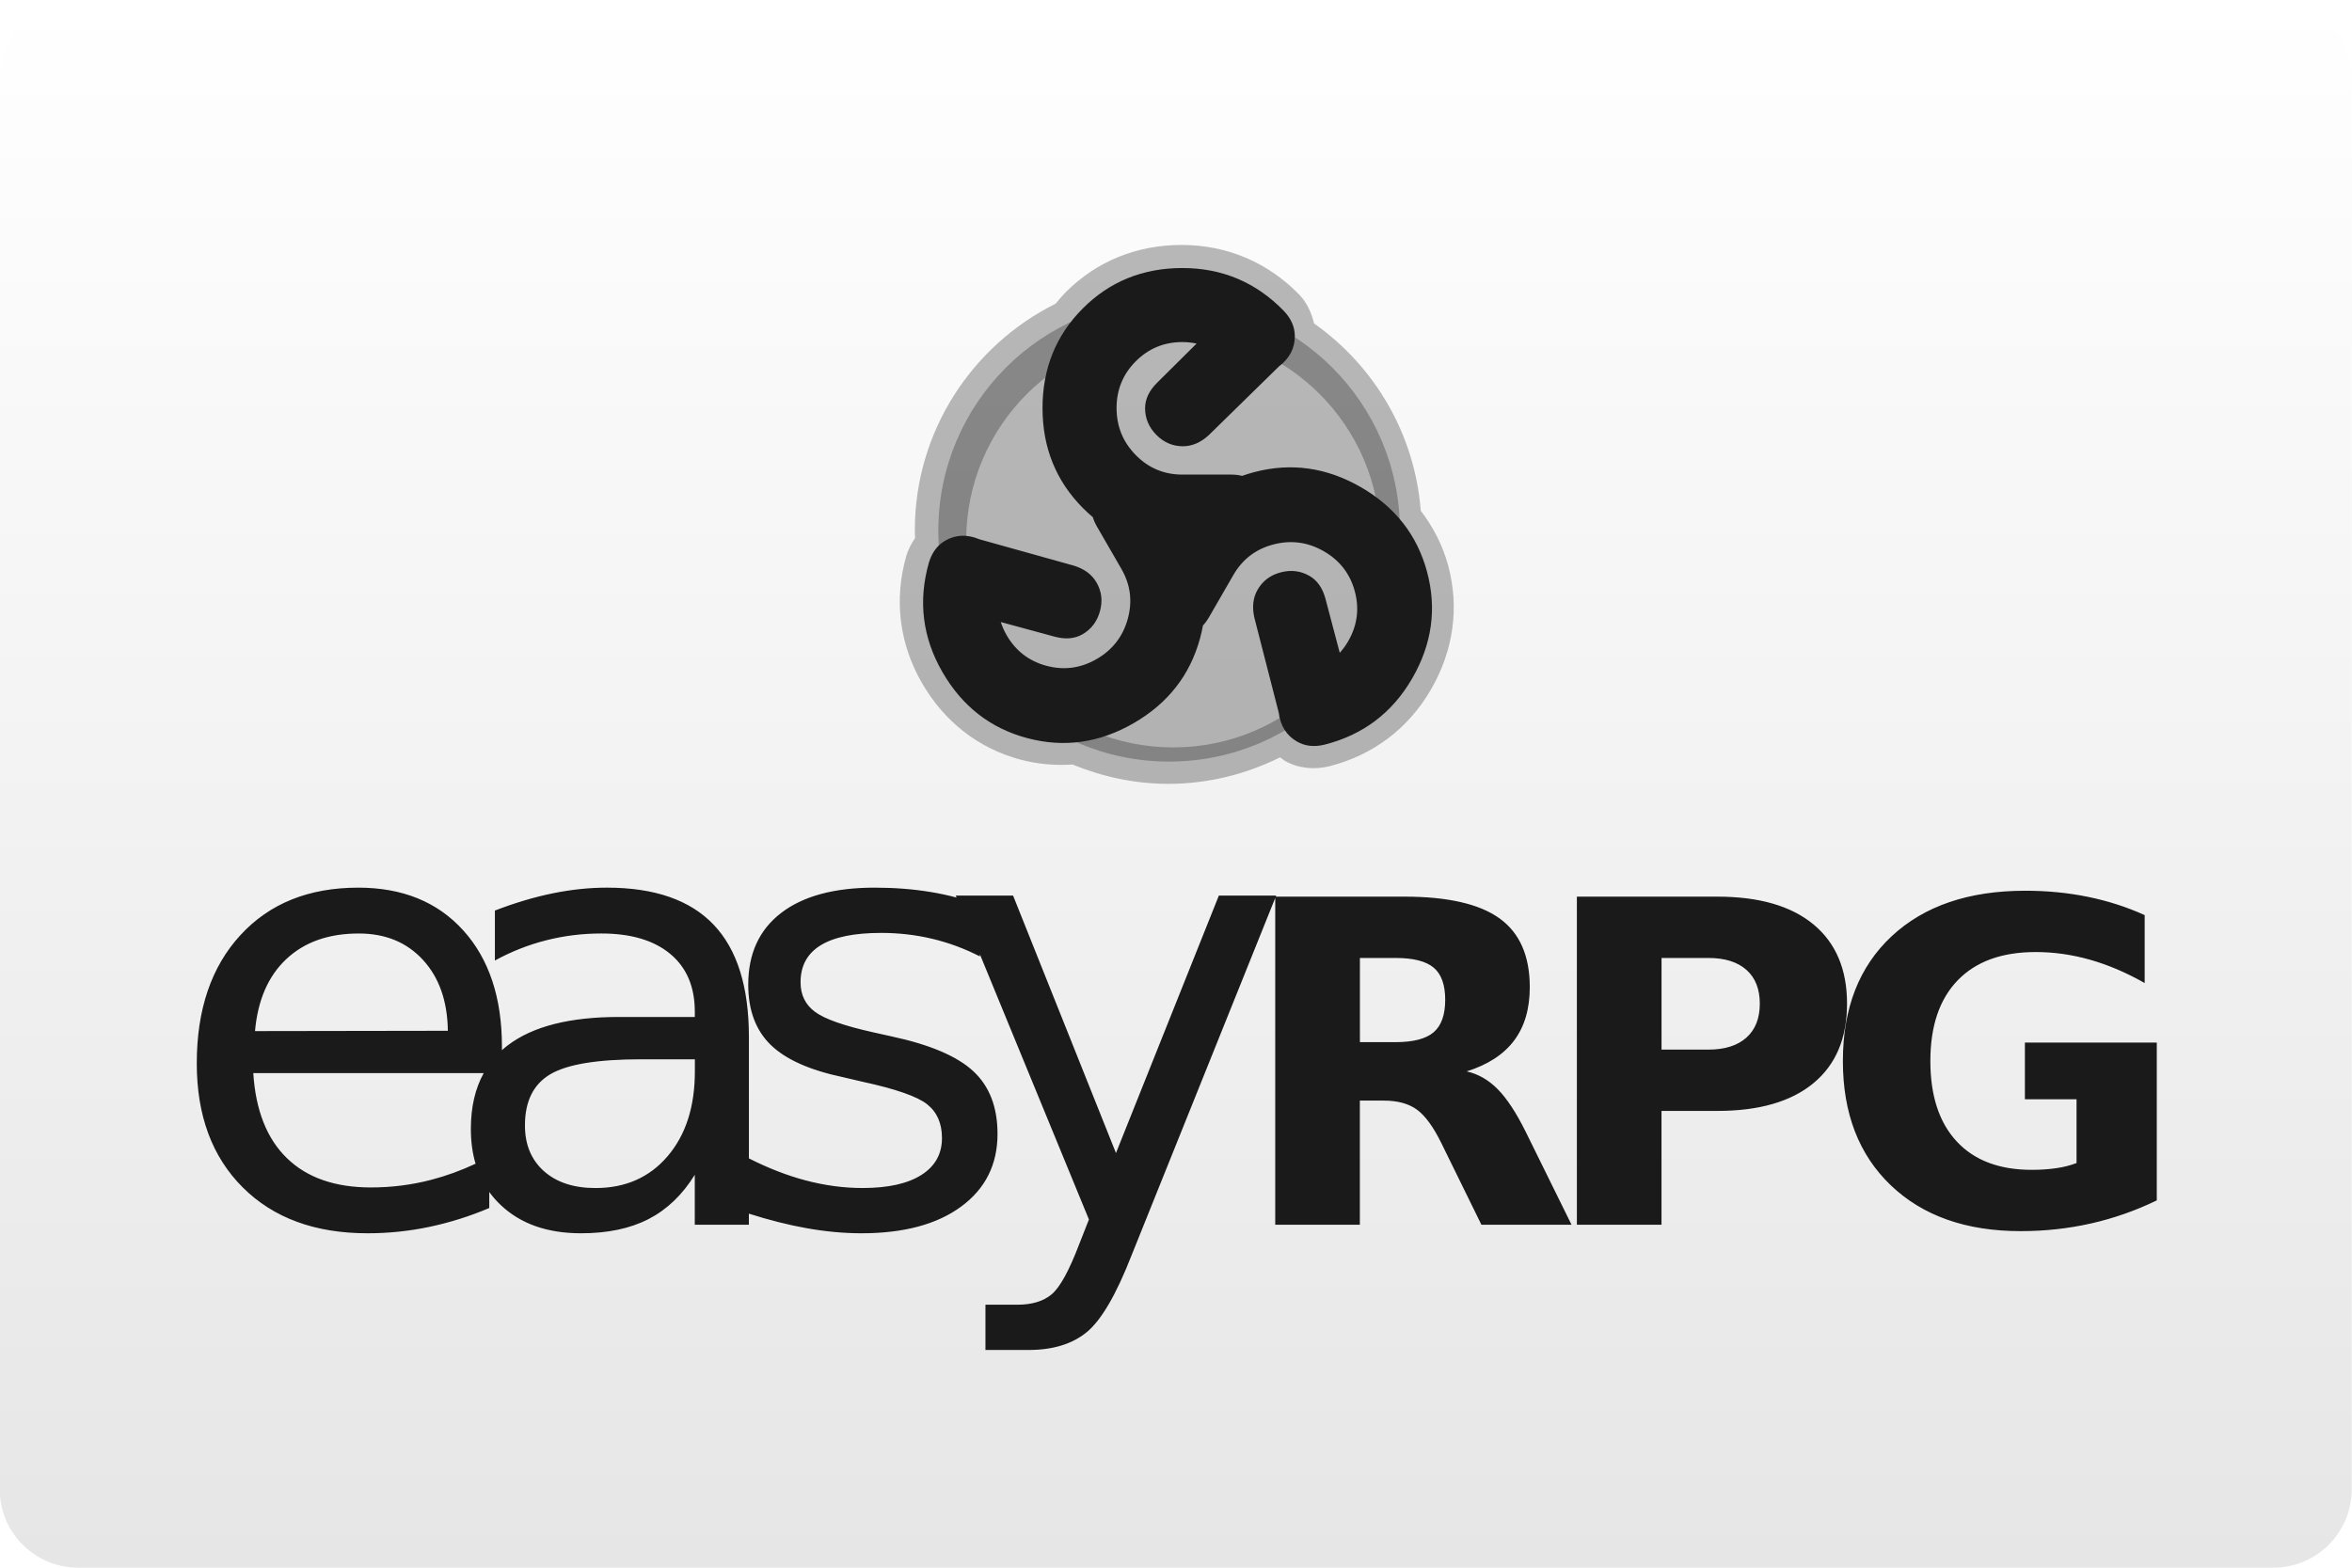
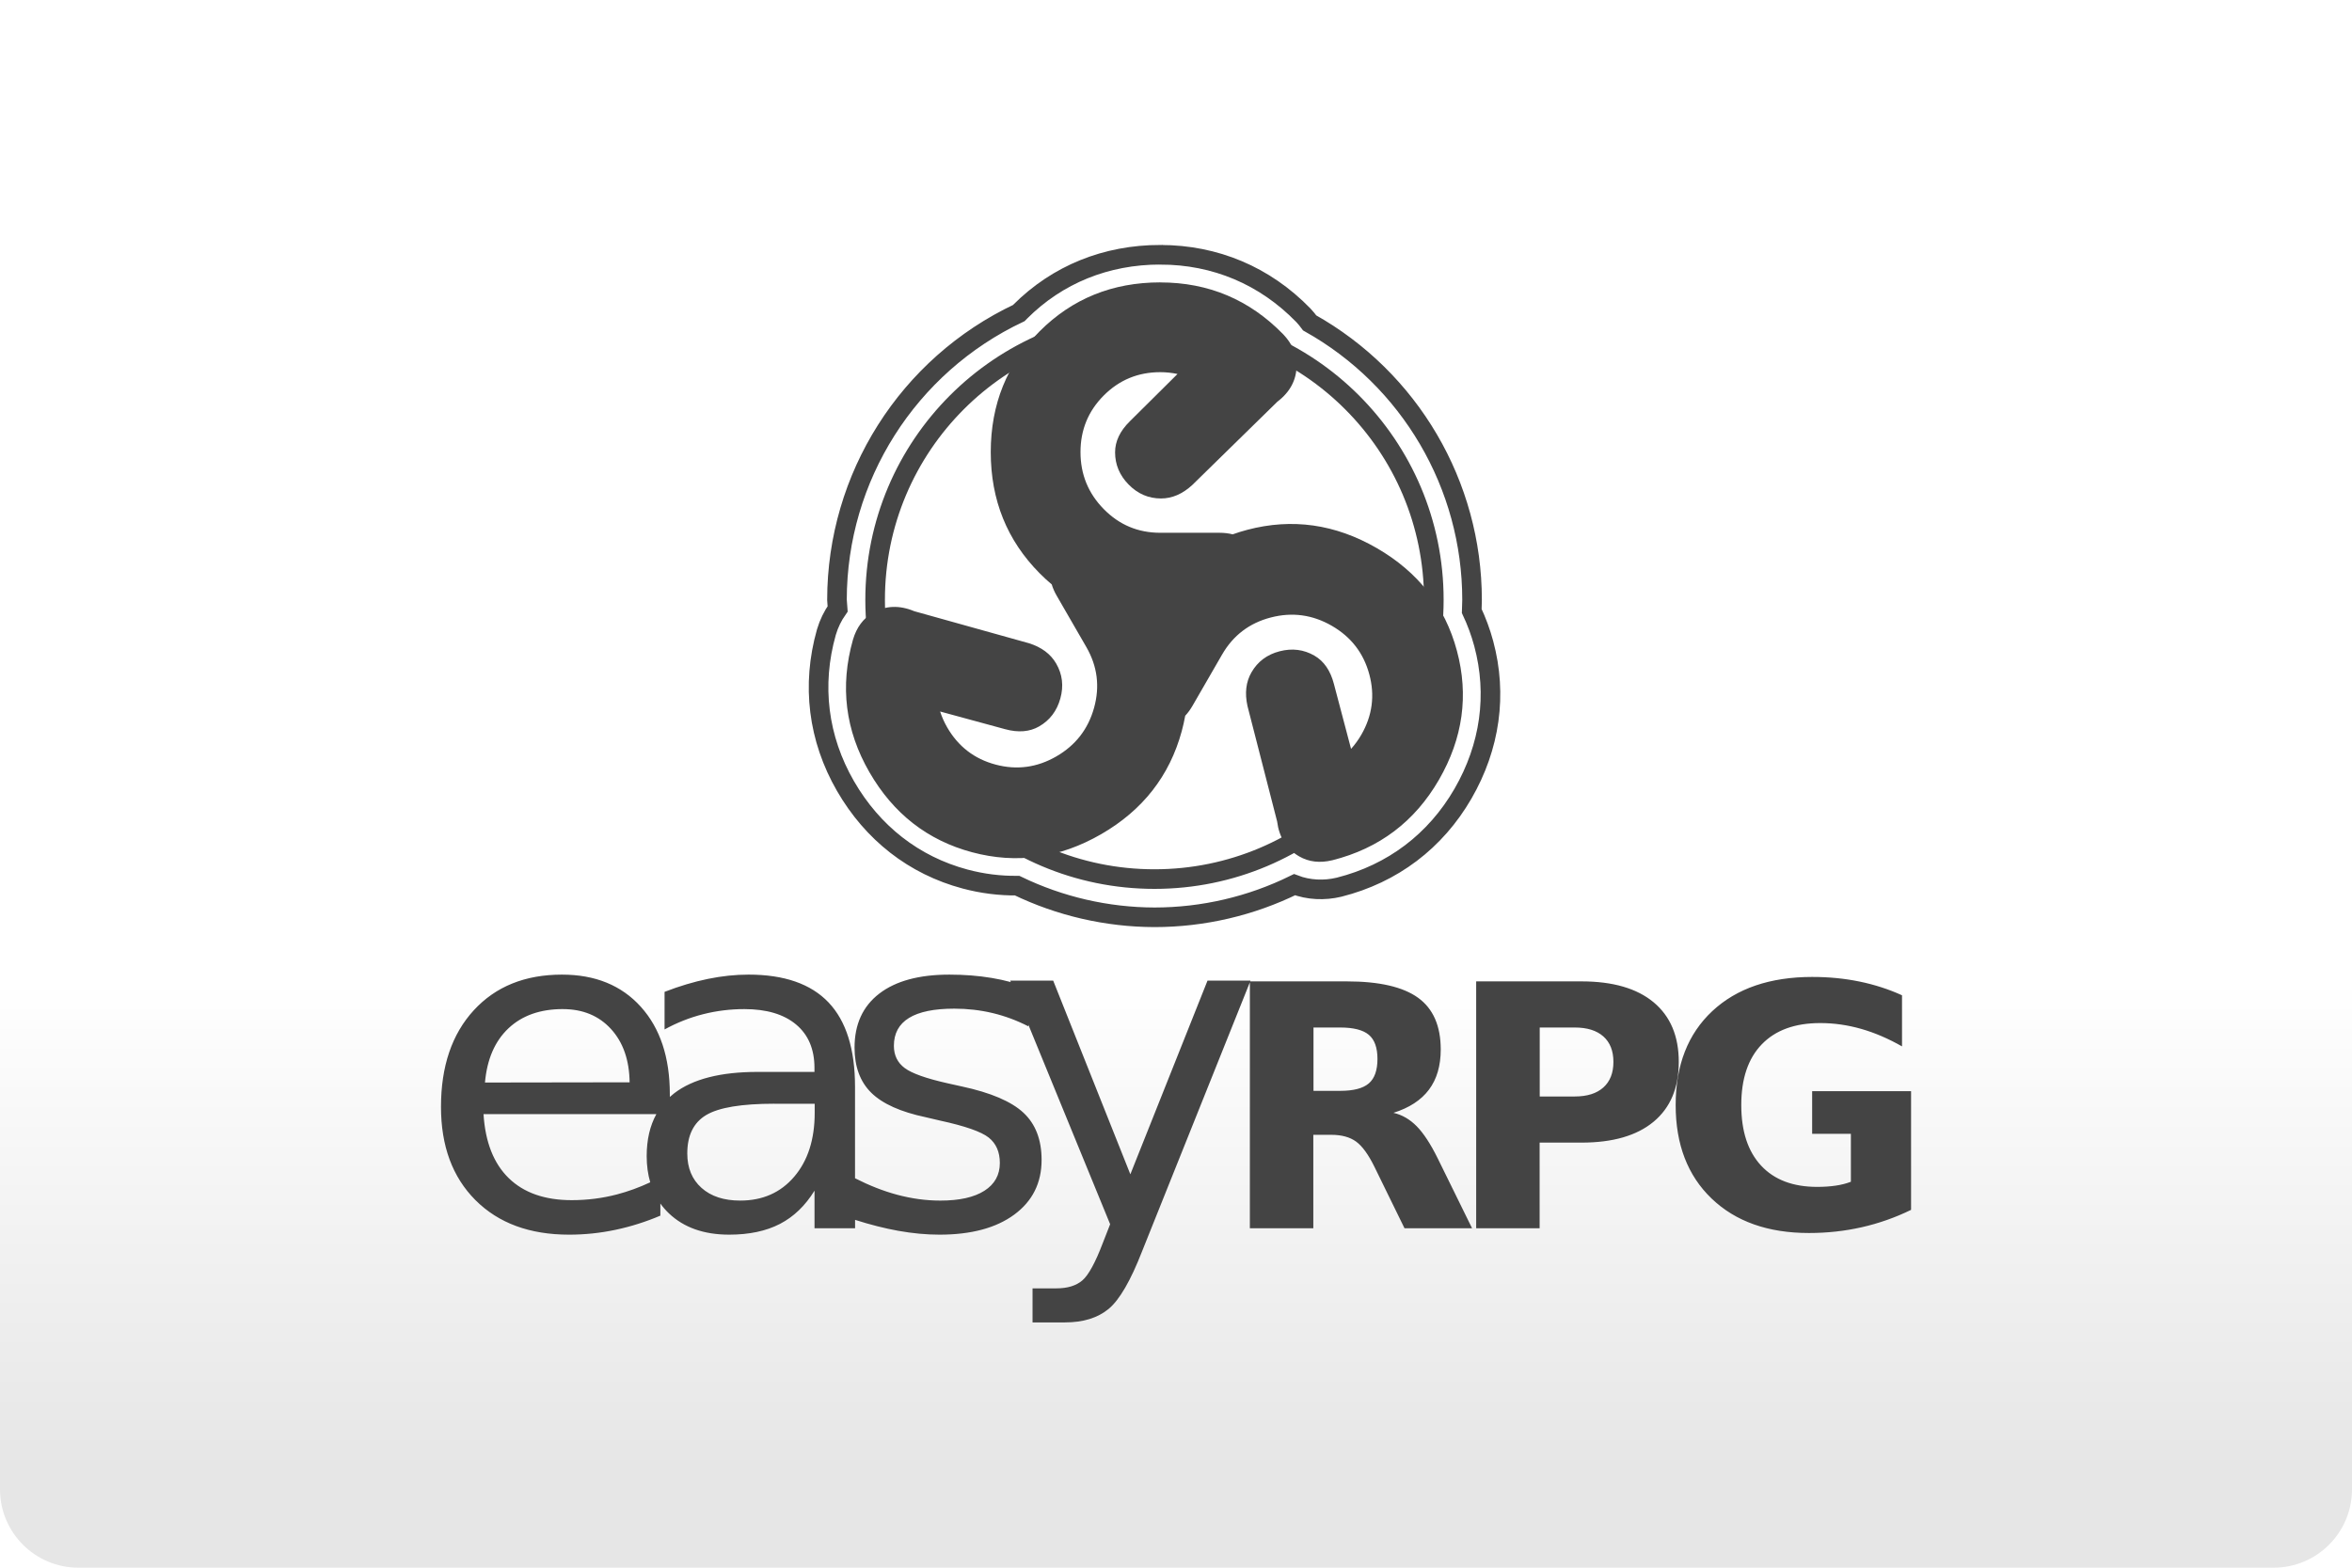
- <svg xmlns="http://www.w3.org/2000/svg" width="480" height="320" version="1.1" viewBox="0 0 480 320">
+ <svg xmlns="http://www.w3.org/2000/svg" width="480" height="320" version="1.1" viewBox="0 0 480 320" xml:space="preserve">
  <defs>
-     <linearGradient id="a" x1="81.598" x2="81.598" y2="84.667" gradientTransform="matrix(3.7795 0 0 3.7795 -.056445 0)" gradientUnits="userSpaceOnUse">
+     <linearGradient id="a" x2="0" y1="200" y2="300" gradientUnits="userSpaceOnUse">
      <stop stop-color="#fff" offset="0" />
      <stop stop-color="#e6e6e6" offset="1" />
    </linearGradient>
  </defs>
-   <rect x="-.056" width="480" height="320" ry="16" fill="url(#a)" stroke-linecap="square" stroke-linejoin="round" stroke-width="2" style="paint-order:stroke fill markers" />
-   <path d="m73.094 181.19c-10.079 0-18.089 3.23-24.029 9.688-5.939 6.46-8.908 15.189-8.908 26.187 0 10.639 3.129 19.078 9.389 25.318 6.259 6.24 14.747 9.357 25.466 9.357 4.28 0 8.501-0.44 12.66-1.319 4.16-0.879 8.219-2.159 12.179-3.839v-3.271c0.68 0.939 1.452 1.82 2.315 2.641 4.059 3.86 9.528 5.788 16.408 5.788 5.439 0 10.039-0.967 13.799-2.908 3.759-1.94 6.899-4.951 9.419-9.031v10.2h11.04v-2.268c4.096 1.302 8.002 2.291 11.717 2.957 3.9 0.699 7.65 1.05 11.25 1.05 8.639 0 15.428-1.819 20.368-5.46 4.939-3.639 7.409-8.578 7.409-14.817 0-5.479-1.648-9.751-4.948-12.811-3.3-3.059-8.871-5.427-16.709-7.107l-3.78-0.842c-5.92-1.319-9.859-2.707-11.818-4.167-1.961-1.46-2.942-3.47-2.942-6.03 0-3.36 1.371-5.879 4.111-7.559 2.739-1.679 6.849-2.52 12.329-2.52 3.599 0 7.077 0.401 10.437 1.201 3.36 0.801 6.601 2 9.721 3.599v-0.435l22.253 54.13-1.981 5.04c-2.04 5.359-3.901 8.76-5.58 10.2-1.68 1.44-4.039 2.159-7.077 2.159h-6.48v9.239h8.819c4.959 0 8.917-1.219 11.877-3.659 2.959-2.44 6.001-7.661 9.12-15.659l29.323-72.945v66.705h17.27v-25.345h4.891c2.811 0 5.061 0.615 6.751 1.84 1.689 1.227 3.357 3.513 5.002 6.862l8.165 16.642h18.394l-9.377-19.021c-1.915-3.857-3.806-6.736-5.674-8.636-1.87-1.899-3.987-3.115-6.349-3.654 4.307-1.345 7.531-3.44 9.669-6.282 2.138-2.841 3.207-6.474 3.207-10.901 0-6.398-2.058-11.078-6.168-14.039-4.113-2.961-10.581-4.442-19.402-4.442h-26.269l0.086-0.217h-11.7l-20.998 52.554-20.998-52.554h-11.7l0.168 0.408c-1.664-0.451-3.398-0.826-5.202-1.126-3.6-0.6-7.439-0.902-11.519-0.902-8.24 0-14.599 1.721-19.078 5.16-4.479 3.44-6.719 8.32-6.719 14.639 0 5.199 1.52 9.289 4.56 12.268 3.039 2.98 7.98 5.19 14.82 6.63l3.839 0.899c6.839 1.48 11.27 3.021 13.29 4.619 2.019 1.6 3.029 3.9 3.029 6.899 0 3.24-1.4 5.75-4.199 7.529-2.8 1.78-6.8 2.668-11.998 2.668-3.88 0-7.799-0.528-11.758-1.588-3.761-1.006-7.578-2.498-11.447-4.461v-24.787c0-10.238-2.402-17.878-7.201-22.917-4.799-5.04-12.059-7.559-21.778-7.559-3.599 0-7.297 0.388-11.097 1.168-3.8 0.78-7.722 1.95-11.761 3.51v10.198c3.36-1.839 6.861-3.217 10.501-4.138 3.639-0.92 7.378-1.381 11.218-1.381 6.038 0 10.728 1.391 14.069 4.17 3.339 2.781 5.01 6.71 5.01 11.788v1.082h-15.479c-10.04 0-17.588 1.918-22.648 5.758-0.431 0.327-0.841 0.669-1.235 1.023v-0.721c0-9.998-2.631-17.91-7.89-23.73-5.26-5.819-12.409-8.728-21.447-8.728zm340.24 0.627c-11.545 0-20.635 3.093-27.275 9.283-6.639 6.192-9.96 14.686-9.96 25.481 0 10.677 3.26 19.132 9.78 25.367 6.52 6.235 15.356 9.355 26.511 9.355 4.935 0 9.722-0.524 14.357-1.571 4.635-1.047 9.107-2.615 13.414-4.708v-32.21h-26.917v11.576h10.541v13.009c-1.227 0.479-2.608 0.83-4.148 1.055-1.54 0.223-3.208 0.336-5.003 0.336-6.611 0-11.71-1.931-15.299-5.788-3.589-3.859-5.383-9.332-5.383-16.42 0-7.147 1.862-12.641 5.585-16.484 3.723-3.843 9.023-5.766 15.901-5.766 3.708 0 7.41 0.524 11.104 1.571 3.693 1.047 7.408 2.632 11.146 4.755v-13.863c-3.619-1.644-7.466-2.885-11.549-3.723-4.082-0.837-8.352-1.255-12.808-1.255zm-91.521 1.21v66.973h17.27v-23.238h11.396c8.523 0 15.065-1.89 19.627-5.674 4.56-3.782 6.84-9.187 6.84-16.215 0-6.998-2.28-12.389-6.84-16.173-4.562-3.783-11.103-5.674-19.627-5.674zm-248.59 7.52c5.439 0 9.808 1.8 13.107 5.4 3.3 3.601 4.989 8.42 5.069 14.459l-39.356 0.062c0.56-6.319 2.688-11.219 6.388-14.698 3.699-3.48 8.631-5.222 14.79-5.222zm204.31 4.995h7.268c3.618 0 6.213 0.658 7.784 1.974 1.57 1.316 2.354 3.501 2.354 6.551 0 3.081-0.785 5.292-2.354 6.638-1.571 1.346-4.166 2.021-7.784 2.021h-7.268zm61.557 0h9.555c3.349 0 5.937 0.808 7.762 2.423 1.823 1.615 2.737 3.919 2.737 6.909 0 2.991-0.914 5.299-2.737 6.929-1.825 1.63-4.413 2.446-7.762 2.446h-9.555v-18.705zm-208.26 20.684h10.981v2.46c0 7.2-1.851 12.968-5.551 17.307-3.7 4.341-8.608 6.512-14.728 6.512-4.439 0-7.948-1.151-10.529-3.451-2.579-2.3-3.871-5.408-3.871-9.328 0-4.919 1.72-8.399 5.161-10.439 3.44-2.04 9.618-3.061 18.537-3.061zm-79.136 2.819h47.021c-1.747 3.158-2.621 6.958-2.621 11.401 0 2.572 0.321 4.938 0.961 7.097-2.995 1.395-6.007 2.489-9.037 3.28-3.98 1.04-8.091 1.561-12.329 1.561-7.319 0-13.028-1.99-17.127-5.971-4.1-3.979-6.39-9.769-6.87-17.369z" fill="#1a1a1a" stroke-width=".27" />
-   <g transform="matrix(1.1669 0 0 1.1669 257.42 81.577)" fill="#1a1a1a">
-     <path d="m-13.953-27.062c-7.808 0-14.83 2.829-20.217 8.223-0.656 0.656-1.236 1.356-1.816 2.055-14.583 7.266-24.621 22.295-24.621 39.654 0 0.455 0.029 0.893 0.043 1.34-0.654 0.971-1.203 2.009-1.535 3.133l-0.012 0.043c-2.159 7.622-1.204 15.327 2.756 22.186 3.904 6.762 9.866 11.428 17.23 13.396 3.03 0.81 6.081 1.053 9.098 0.855 5.183 2.123 10.821 3.383 16.756 3.383 7.024 0 13.642-1.72 19.555-4.639 0.278 0.199 0.528 0.439 0.824 0.609 2.302 1.329 5.133 1.589 7.703 0.971l0.023-0.004 0.021-0.006c7.68-1.941 13.875-6.622 17.834-13.48 3.904-6.761 4.965-14.258 2.988-21.619-0.96-3.575-2.64-6.766-4.801-9.607-1.045-13.537-8.167-25.356-18.658-32.758-0.448-1.85-1.238-3.616-2.549-4.996l-0.016-0.018-0.016-0.016c-5.522-5.68-12.673-8.705-20.592-8.705z" color="#000000" fill-opacity=".3" style="-inkscape-stroke:none" />
-     <path transform="matrix(.85698 0 0 .85698 -220.47 -69.911)" d="m238.44 61.246a47.104 47.104 0 0 0-47.104 47.104 47.104 47.104 0 0 0 47.104 47.105 47.104 47.104 0 0 0 47.105-47.105 47.104 47.104 0 0 0-47.105-47.104zm0.84 6.809a42.254 42.254 0 0 1 42.254 42.254 42.254 42.254 0 0 1-42.254 42.256 42.254 42.254 0 0 1-42.254-42.256 42.254 42.254 0 0 1 42.254-42.254z" fill-opacity=".3" />
-     <path d="m28.986 30.139c-1.725-6.425-5.584-11.365-11.573-14.823-5.989-3.458-12.21-4.337-18.665-2.635-0.724 0.191-1.429 0.41-2.116 0.655-0.589-0.15-1.225-0.226-1.908-0.226h-8.537c-3.197 0-5.915-1.138-8.153-3.415-2.238-2.276-3.357-5.017-3.357-8.225 0-3.205 1.118-5.93 3.355-8.175 2.236-2.244 4.952-3.367 8.148-3.367 0.829 0 1.66 0.088 2.492 0.261l-6.885 6.835c-1.415 1.396-2.122 2.887-2.122 4.471 0 1.776 0.655 3.33 1.966 4.661 1.312 1.331 2.861 1.997 4.653 1.997 1.599 0 3.101-0.645 4.509-1.935l12.278-12.023c1.854-1.41 2.782-3.174 2.782-5.291 0-1.602-0.639-3.078-1.919-4.424-4.861-5.001-10.776-7.503-17.746-7.503-6.907 0-12.71 2.353-17.41 7.059-4.701 4.706-7.051 10.518-7.051 17.433s2.349 12.742 7.051 17.481c0.566 0.57 1.148 1.106 1.746 1.608 0.165 0.544 0.404 1.091 0.721 1.64l4.269 7.393c1.599 2.769 1.972 5.692 1.119 8.768-0.852 3.076-2.667 5.416-5.444 7.02-2.776 1.602-5.695 1.997-8.757 1.182-3.062-0.814-5.392-2.605-6.99-5.373-0.415-0.718-0.754-1.481-1.02-2.288l9.361 2.545c1.917 0.527 3.561 0.394 4.933-0.398 1.538-0.888 2.556-2.232 3.054-4.033 0.497-1.802 0.299-3.477-0.597-5.028-0.799-1.385-2.109-2.364-3.93-2.938l-16.551-4.621c-2.148-0.9-4.139-0.822-5.973 0.237-1.388 0.801-2.345 2.093-2.872 3.873-1.901 6.71-1.109 13.084 2.375 19.12 3.454 5.981 8.393 9.83 14.819 11.547 6.426 1.718 12.634 0.847 18.623-2.611 5.989-3.458 9.861-8.406 11.614-14.847 0.204-0.75 0.371-1.496 0.505-2.24 0.386-0.413 0.737-0.891 1.052-1.436l4.269-7.393c1.599-2.769 3.943-4.554 7.034-5.354 3.09-0.8 6.024-0.399 8.801 1.205 2.776 1.602 4.577 3.933 5.402 6.993 0.826 3.058 0.44 5.972-1.158 8.74-0.415 0.718-0.906 1.394-1.472 2.027l-2.477-9.379c-0.502-1.924-1.438-3.281-2.811-4.073-1.538-0.888-3.211-1.098-5.02-0.628-1.809 0.47-3.16 1.48-4.056 3.031-0.799 1.385-0.993 3.008-0.579 4.872l4.273 16.644c0.294 2.31 1.358 3.995 3.191 5.054 1.388 0.801 2.985 0.985 4.79 0.55 6.761-1.709 11.886-5.581 15.37-11.617 3.453-5.981 4.316-12.183 2.591-18.606z" color="#000000" style="-inkscape-stroke:none;paint-order:stroke fill markers" />
-   </g>
-   <style type="text/css">.st0{fill:#FC0C18;}
- 	.st1{fill:#FC0C18;}</style>
+   <rect width="480" height="320" ry="16" fill="url(#a)" />
+   <path d="m236.8 52c-11.05 0-21 4.006-28.62 11.64-0.083 0.083-0.158 0.171-0.24 0.254a64.8 64.8 0 0 0-37.13 58.54 64.8 64.8 0 0 0 0.131 1.861c-1.006 1.427-1.78 3.023-2.273 4.691l-0.01 0.031-0.01 0.031c-3.056 10.79-1.701 21.7 3.904 31.41 5.526 9.571 13.97 16.18 24.39 18.97 3.541 0.947 7.105 1.386 10.64 1.352a64.8 64.8 0 0 0 28.03 6.461 64.8 64.8 0 0 0 28.58-6.66c2.864 1.1 6.089 1.235 9.07 0.518l0.062-0.016c10.87-2.748 19.64-9.378 25.25-19.09 5.526-9.572 7.03-20.19 4.23-30.61-0.624-2.323-1.45-4.541-2.443-6.656a64.8 64.8 0 0 0 0.059-2.295 64.8 64.8 0 0 0-33.14-56.52c-0.397-0.537-0.815-1.059-1.273-1.541l-0.023-0.023-0.021-0.021c-7.816-8.04-17.94-12.32-29.15-12.32zm-1.193 13.42a57.01 57.01 0 0 1 57.01 57.01 57.01 57.01 0 0 1-57.01 57.01 57.01 57.01 0 0 1-57.01-57.01 57.01 57.01 0 0 1 57.01-57.01z" fill="none" stroke="#444" stroke-width="4" />
+   <path d="m236.8 57.64c-9.771 0-17.98 3.329-24.63 9.986-6.65 6.658-9.975 14.88-9.975 24.66 0 9.783 3.324 18.02 9.975 24.73 0.8 0.807 1.623 1.566 2.469 2.275 0.233 0.77 0.571 1.542 1.02 2.318l6.039 10.46c2.262 3.917 2.79 8.052 1.584 12.4-1.205 4.352-3.772 7.661-7.701 9.93-3.926 2.267-8.057 2.825-12.39 1.672-4.331-1.152-7.628-3.684-9.889-7.6-0.587-1.016-1.068-2.096-1.443-3.238l13.24 3.602c2.712 0.746 5.039 0.557 6.98-0.564 2.176-1.256 3.617-3.157 4.32-5.705 0.704-2.549 0.421-4.917-0.846-7.111-1.131-1.959-2.982-3.344-5.559-4.156l-23.41-6.537c-3.039-1.273-5.856-1.163-8.449 0.334-1.963 1.133-3.318 2.961-4.062 5.48-2.688 9.493-1.568 18.51 3.361 27.05 4.885 8.462 11.87 13.91 20.96 16.34 9.091 2.431 17.87 1.198 26.34-3.693 8.472-4.892 13.95-11.89 16.43-21 0.289-1.061 0.526-2.118 0.715-3.17 0.546-0.584 1.041-1.26 1.486-2.031l6.039-10.46c2.262-3.917 5.579-6.441 9.951-7.572 4.371-1.132 8.52-0.566 12.45 1.703 3.926 2.267 6.475 5.564 7.643 9.893 1.168 4.326 0.622 8.448-1.639 12.36-0.587 1.016-1.281 1.973-2.082 2.869l-3.504-13.27c-0.71-2.721-2.035-4.642-3.977-5.764-2.176-1.256-4.543-1.553-7.102-0.889-2.559 0.665-4.47 2.093-5.736 4.287-1.131 1.959-1.404 4.255-0.818 6.893l6.045 23.54c0.417 3.268 1.92 5.653 4.514 7.15 1.964 1.134 4.223 1.394 6.777 0.779 9.565-2.418 16.81-7.895 21.74-16.43 4.885-8.462 6.105-17.24 3.664-26.32-2.44-9.088-7.899-16.08-16.37-20.97-8.473-4.892-17.27-6.134-26.4-3.727-1.025 0.27-2.023 0.581-2.994 0.928-0.834-0.212-1.731-0.32-2.697-0.32h-12.08c-4.523 0-8.367-1.611-11.53-4.832-3.166-3.219-4.75-7.098-4.75-11.63 0-4.534 1.582-8.389 4.746-11.56 3.163-3.175 7.006-4.762 11.53-4.762 1.173 0 2.349 0.123 3.525 0.369l-9.74 9.668c-2.002 1.975-3.002 4.082-3.002 6.324 0 2.512 0.926 4.71 2.781 6.594 1.855 1.883 4.048 2.826 6.582 2.826 2.262 0 4.388-0.911 6.379-2.736l17.37-17.01c2.622-1.995 3.934-4.49 3.934-7.484 0-2.267-0.904-4.355-2.713-6.26-6.877-7.074-15.25-10.61-25.11-10.61zm-122.1 141.3c-7.559 0-13.56 2.432-18.02 7.291-4.455 4.86-6.682 11.43-6.682 19.7 0 8.004 2.346 14.35 7.041 19.05 4.695 4.694 11.06 7.041 19.1 7.041 3.21 0 6.374-0.332 9.494-0.994 3.12-0.662 6.165-1.625 9.135-2.889v-2.469c0.511 0.709 1.087 1.375 1.736 1.994 3.044 2.904 7.147 4.357 12.31 4.357 4.079 0 7.527-0.73 10.35-2.189 2.819-1.459 5.175-3.723 7.064-6.793v7.672h8.279v-1.709c3.071 0.98 6.004 1.727 8.789 2.229 2.925 0.526 5.736 0.791 8.436 0.791 6.479 0 11.57-1.369 15.28-4.107 3.704-2.738 5.559-6.455 5.559-11.15 0-4.123-1.236-7.334-3.711-9.637-2.475-2.301-6.652-4.086-12.53-5.35l-2.836-0.631c-4.44-0.992-7.394-2.038-8.863-3.137-1.471-1.099-2.205-2.611-2.205-4.537 0-2.528 1.027-4.424 3.082-5.688 2.054-1.264 5.136-1.896 9.246-1.896 2.699 0 5.309 0.301 7.828 0.902 2.52 0.603 4.949 1.506 7.289 2.709v-0.328l16.69 40.72-1.484 3.793c-1.53 4.032-2.926 6.589-4.186 7.672-1.26 1.083-3.029 1.627-5.309 1.627h-4.859v6.949h6.615c3.719 0 6.688-0.917 8.908-2.752 2.219-1.836 4.499-5.763 6.838-11.78l21.99-54.88v50.19h12.95v-19.07h3.668c2.108 0 3.797 0.463 5.064 1.385 1.267 0.923 2.516 2.644 3.75 5.164l6.125 12.52h13.79l-7.033-14.31c-1.436-2.902-2.855-5.069-4.256-6.498-1.402-1.428-2.988-2.345-4.76-2.75 3.23-1.012 5.646-2.587 7.25-4.725 1.604-2.137 2.406-4.872 2.406-8.203 0-4.814-1.544-8.335-4.627-10.56-3.085-2.227-7.935-3.342-14.55-3.342h-19.71l0.066-0.162h-8.773l-15.75 39.54-15.75-39.54h-8.773l0.125 0.305c-1.247-0.339-2.548-0.62-3.9-0.846-2.7-0.452-5.579-0.678-8.639-0.678-6.18 0-10.95 1.295-14.31 3.883-3.359 2.588-5.039 6.257-5.039 11.01 0 3.912 1.14 6.989 3.42 9.23 2.279 2.242 5.984 3.905 11.11 4.988l2.883 0.676c5.129 1.113 8.45 2.272 9.965 3.475 1.514 1.204 2.273 2.935 2.273 5.191 0 2.438-1.051 4.327-3.15 5.666-2.1 1.339-5.099 2.008-8.998 2.008-2.91 0-5.851-0.4-8.82-1.197-2.822-0.757-5.684-1.885-8.586-3.363v-18.64c0-7.702-1.799-13.45-5.398-17.24-3.599-3.791-9.045-5.689-16.33-5.689-2.699 0-5.475 0.294-8.324 0.881-2.85 0.587-5.789 1.467-8.818 2.641v7.672c2.52-1.384 5.143-2.421 7.873-3.113 2.729-0.692 5.534-1.039 8.414-1.039 4.528 0 8.048 1.048 10.55 3.139 2.504 2.092 3.756 5.048 3.756 8.869v0.812h-11.61c-7.529 0-13.19 1.445-16.98 4.334-0.325 0.247-0.631 0.508-0.928 0.775v-0.551c0-7.522-1.972-13.47-5.916-17.85-3.945-4.378-9.307-6.568-16.09-6.568zm255.2 0.473c-8.658 0-15.48 2.327-20.46 6.984-4.979 4.658-7.467 11.05-7.467 19.17 0 8.033 2.442 14.39 7.332 19.08 4.89 4.691 11.52 7.037 19.88 7.037 3.702 0 7.291-0.392 10.77-1.18 3.477-0.787 6.831-1.97 10.06-3.545v-24.23h-20.19v8.707h7.906v9.787c-0.92 0.361-1.957 0.624-3.111 0.793-1.155 0.168-2.406 0.254-3.752 0.254-4.958 0-8.783-1.451-11.47-4.354-2.692-2.903-4.037-7.021-4.037-12.35 0-5.377 1.397-9.513 4.189-12.4 2.792-2.891 6.769-4.336 11.93-4.336 2.781 0 5.556 0.392 8.326 1.18 2.77 0.788 5.558 1.983 8.361 3.58v-10.43c-2.714-1.237-5.602-2.17-8.664-2.801-3.062-0.63-6.263-0.943-9.605-0.943zm-68.64 0.91v50.39h12.95v-17.48h8.547c6.392 0 11.3-1.424 14.72-4.271 3.42-2.846 5.129-6.912 5.129-12.2 0-5.265-1.709-9.321-5.129-12.17-3.421-2.846-8.328-4.27-14.72-4.27zm-186.4 5.658c4.079 0 7.357 1.354 9.832 4.062 2.475 2.709 3.741 6.336 3.801 10.88l-29.52 0.045c0.42-4.754 2.016-8.439 4.791-11.06 2.774-2.618 6.472-3.93 11.09-3.93zm153.2 3.758h5.451c2.713 0 4.66 0.496 5.838 1.486 1.177 0.99 1.766 2.633 1.766 4.928 0 2.318-0.589 3.982-1.766 4.994-1.178 1.013-3.125 1.52-5.838 1.52h-5.451zm46.17 0h7.166c2.512 0 4.454 0.607 5.822 1.822 1.367 1.215 2.051 2.95 2.051 5.199 0 2.25-0.683 3.989-2.051 5.215-1.368 1.226-3.31 1.84-5.822 1.84h-7.166zm-156.2 15.56h8.234v1.85c0 5.417-1.388 9.759-4.162 13.02-2.775 3.266-6.455 4.896-11.04 4.896-3.33 0-5.963-0.863-7.898-2.594-1.935-1.73-2.902-4.072-2.902-7.021 0-3.701 1.289-6.316 3.869-7.852 2.58-1.535 7.215-2.303 13.9-2.303zm-59.35 2.121h35.27c-1.311 2.376-1.973 5.231-1.973 8.574 0 1.936 0.245 3.715 0.725 5.34-2.247 1.05-4.506 1.875-6.779 2.471-2.985 0.783-6.067 1.174-9.246 1.174-5.489 0-9.773-1.498-12.85-4.492-3.075-2.994-4.79-7.349-5.15-13.07z" fill="#444" stroke-width=".889" />
</svg>
